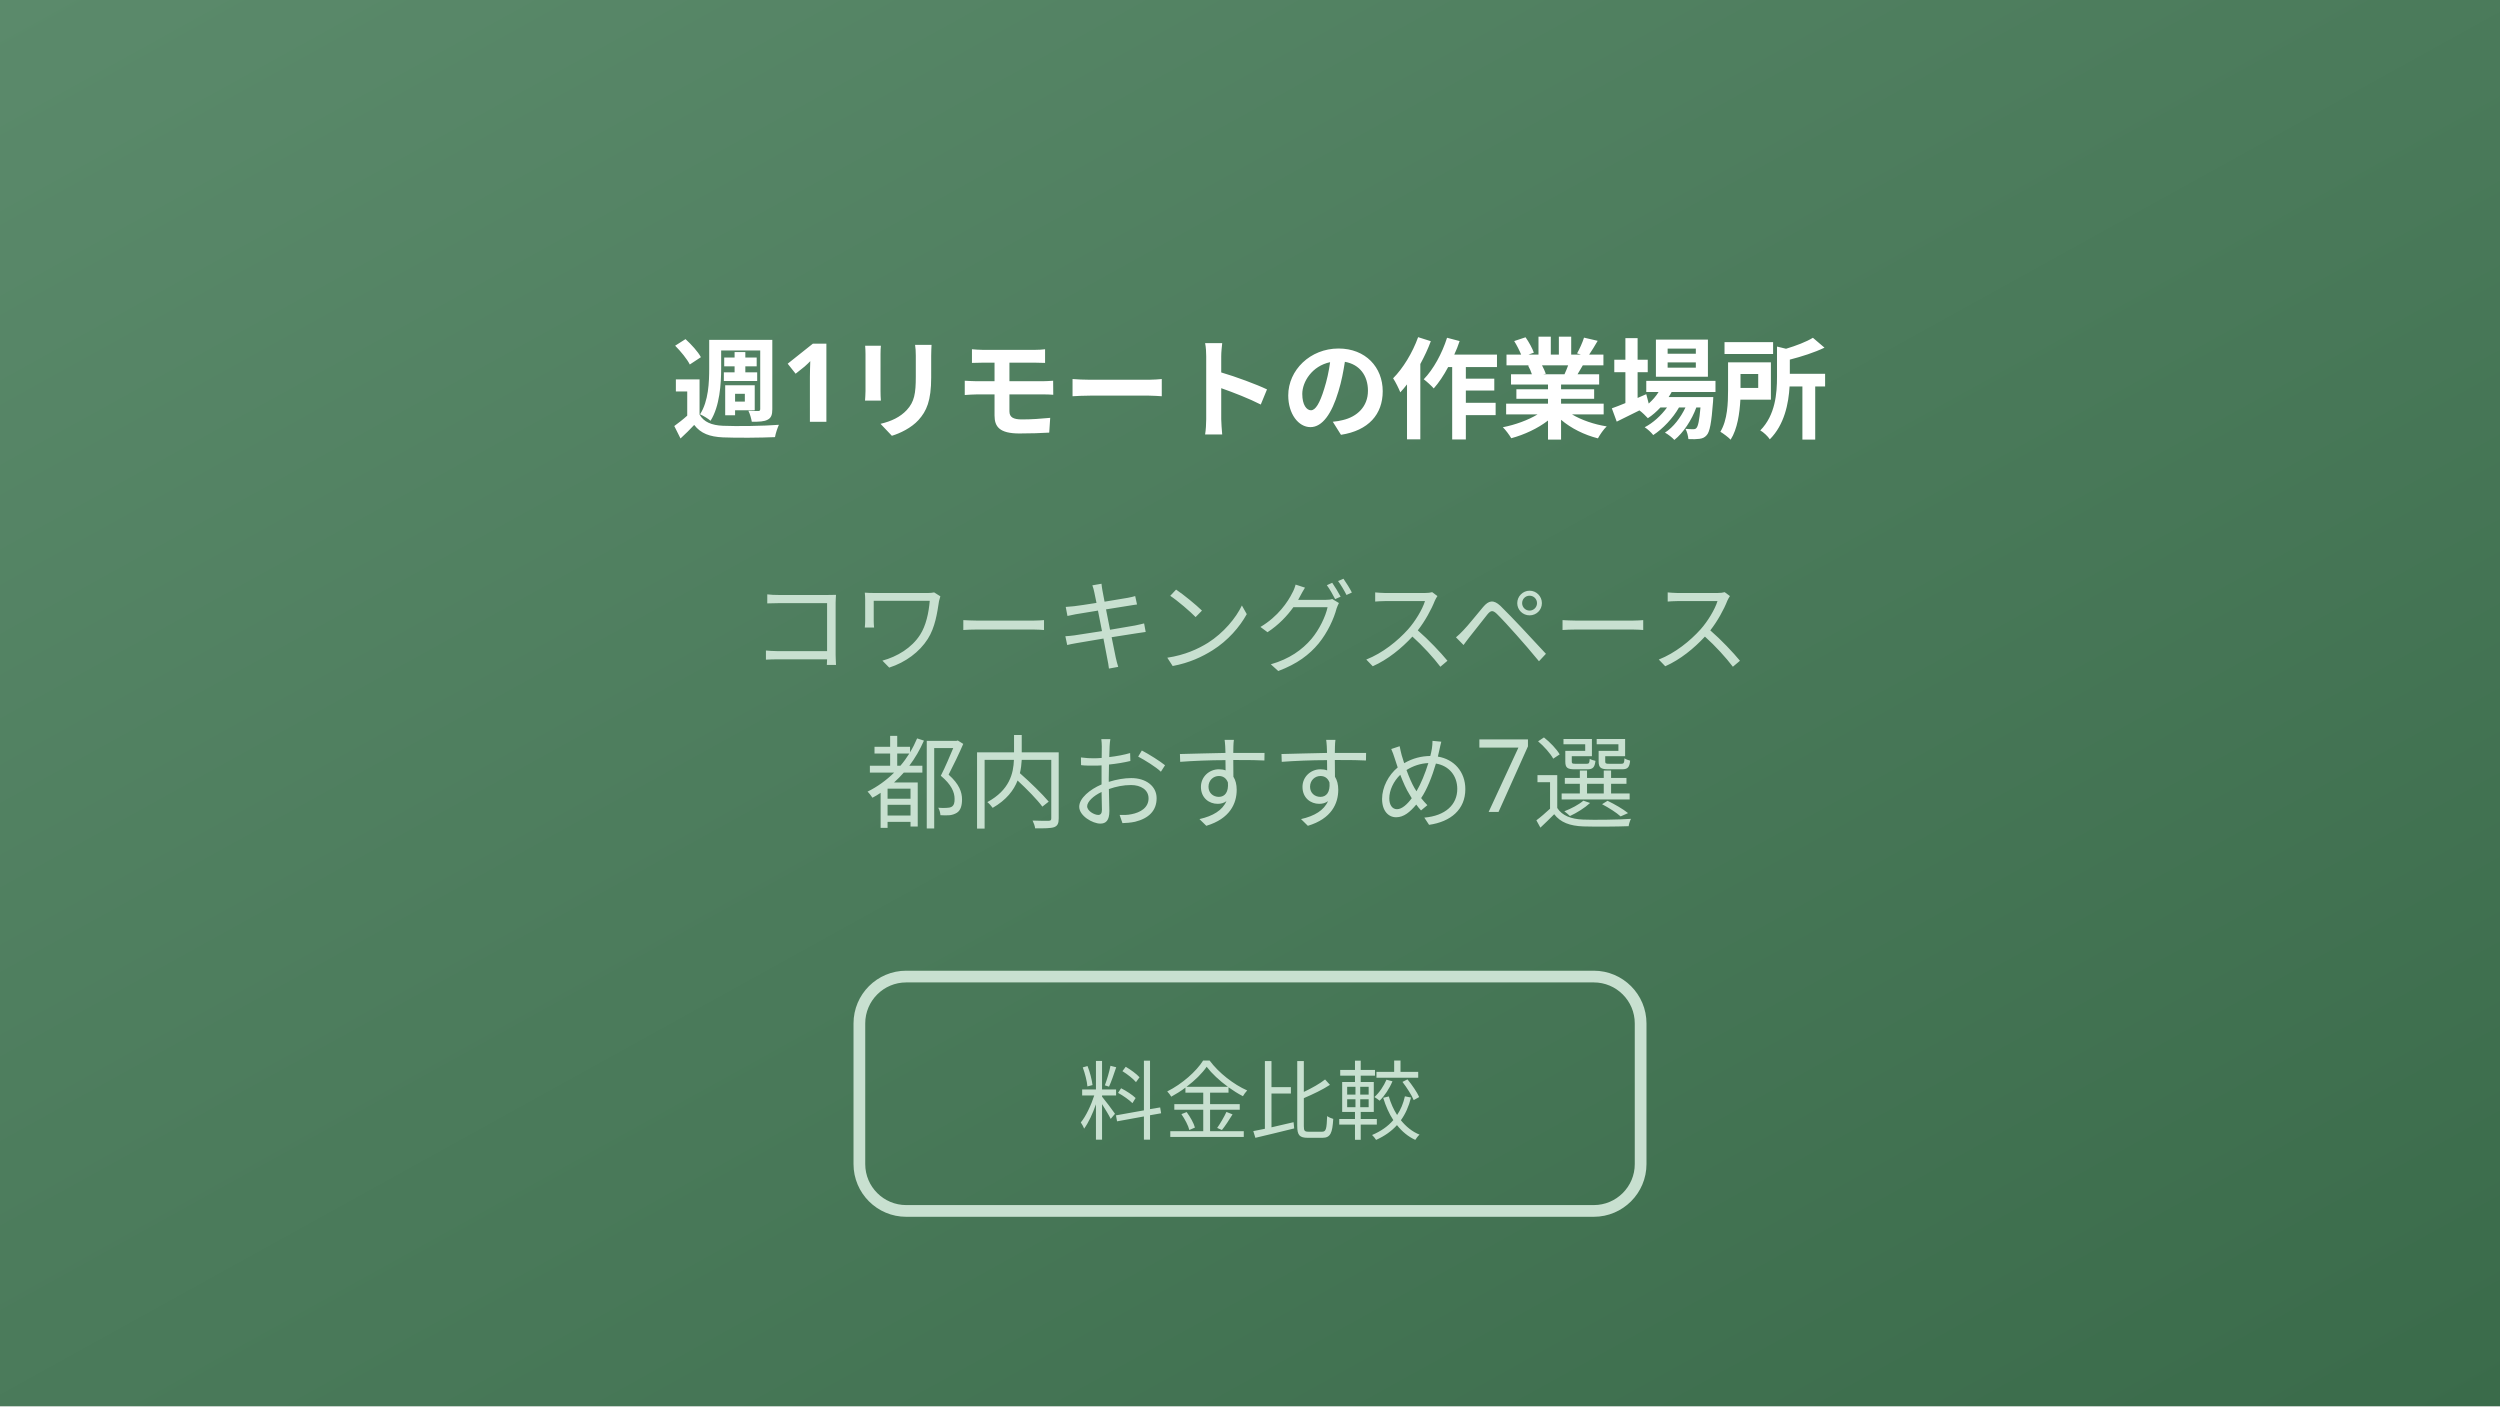
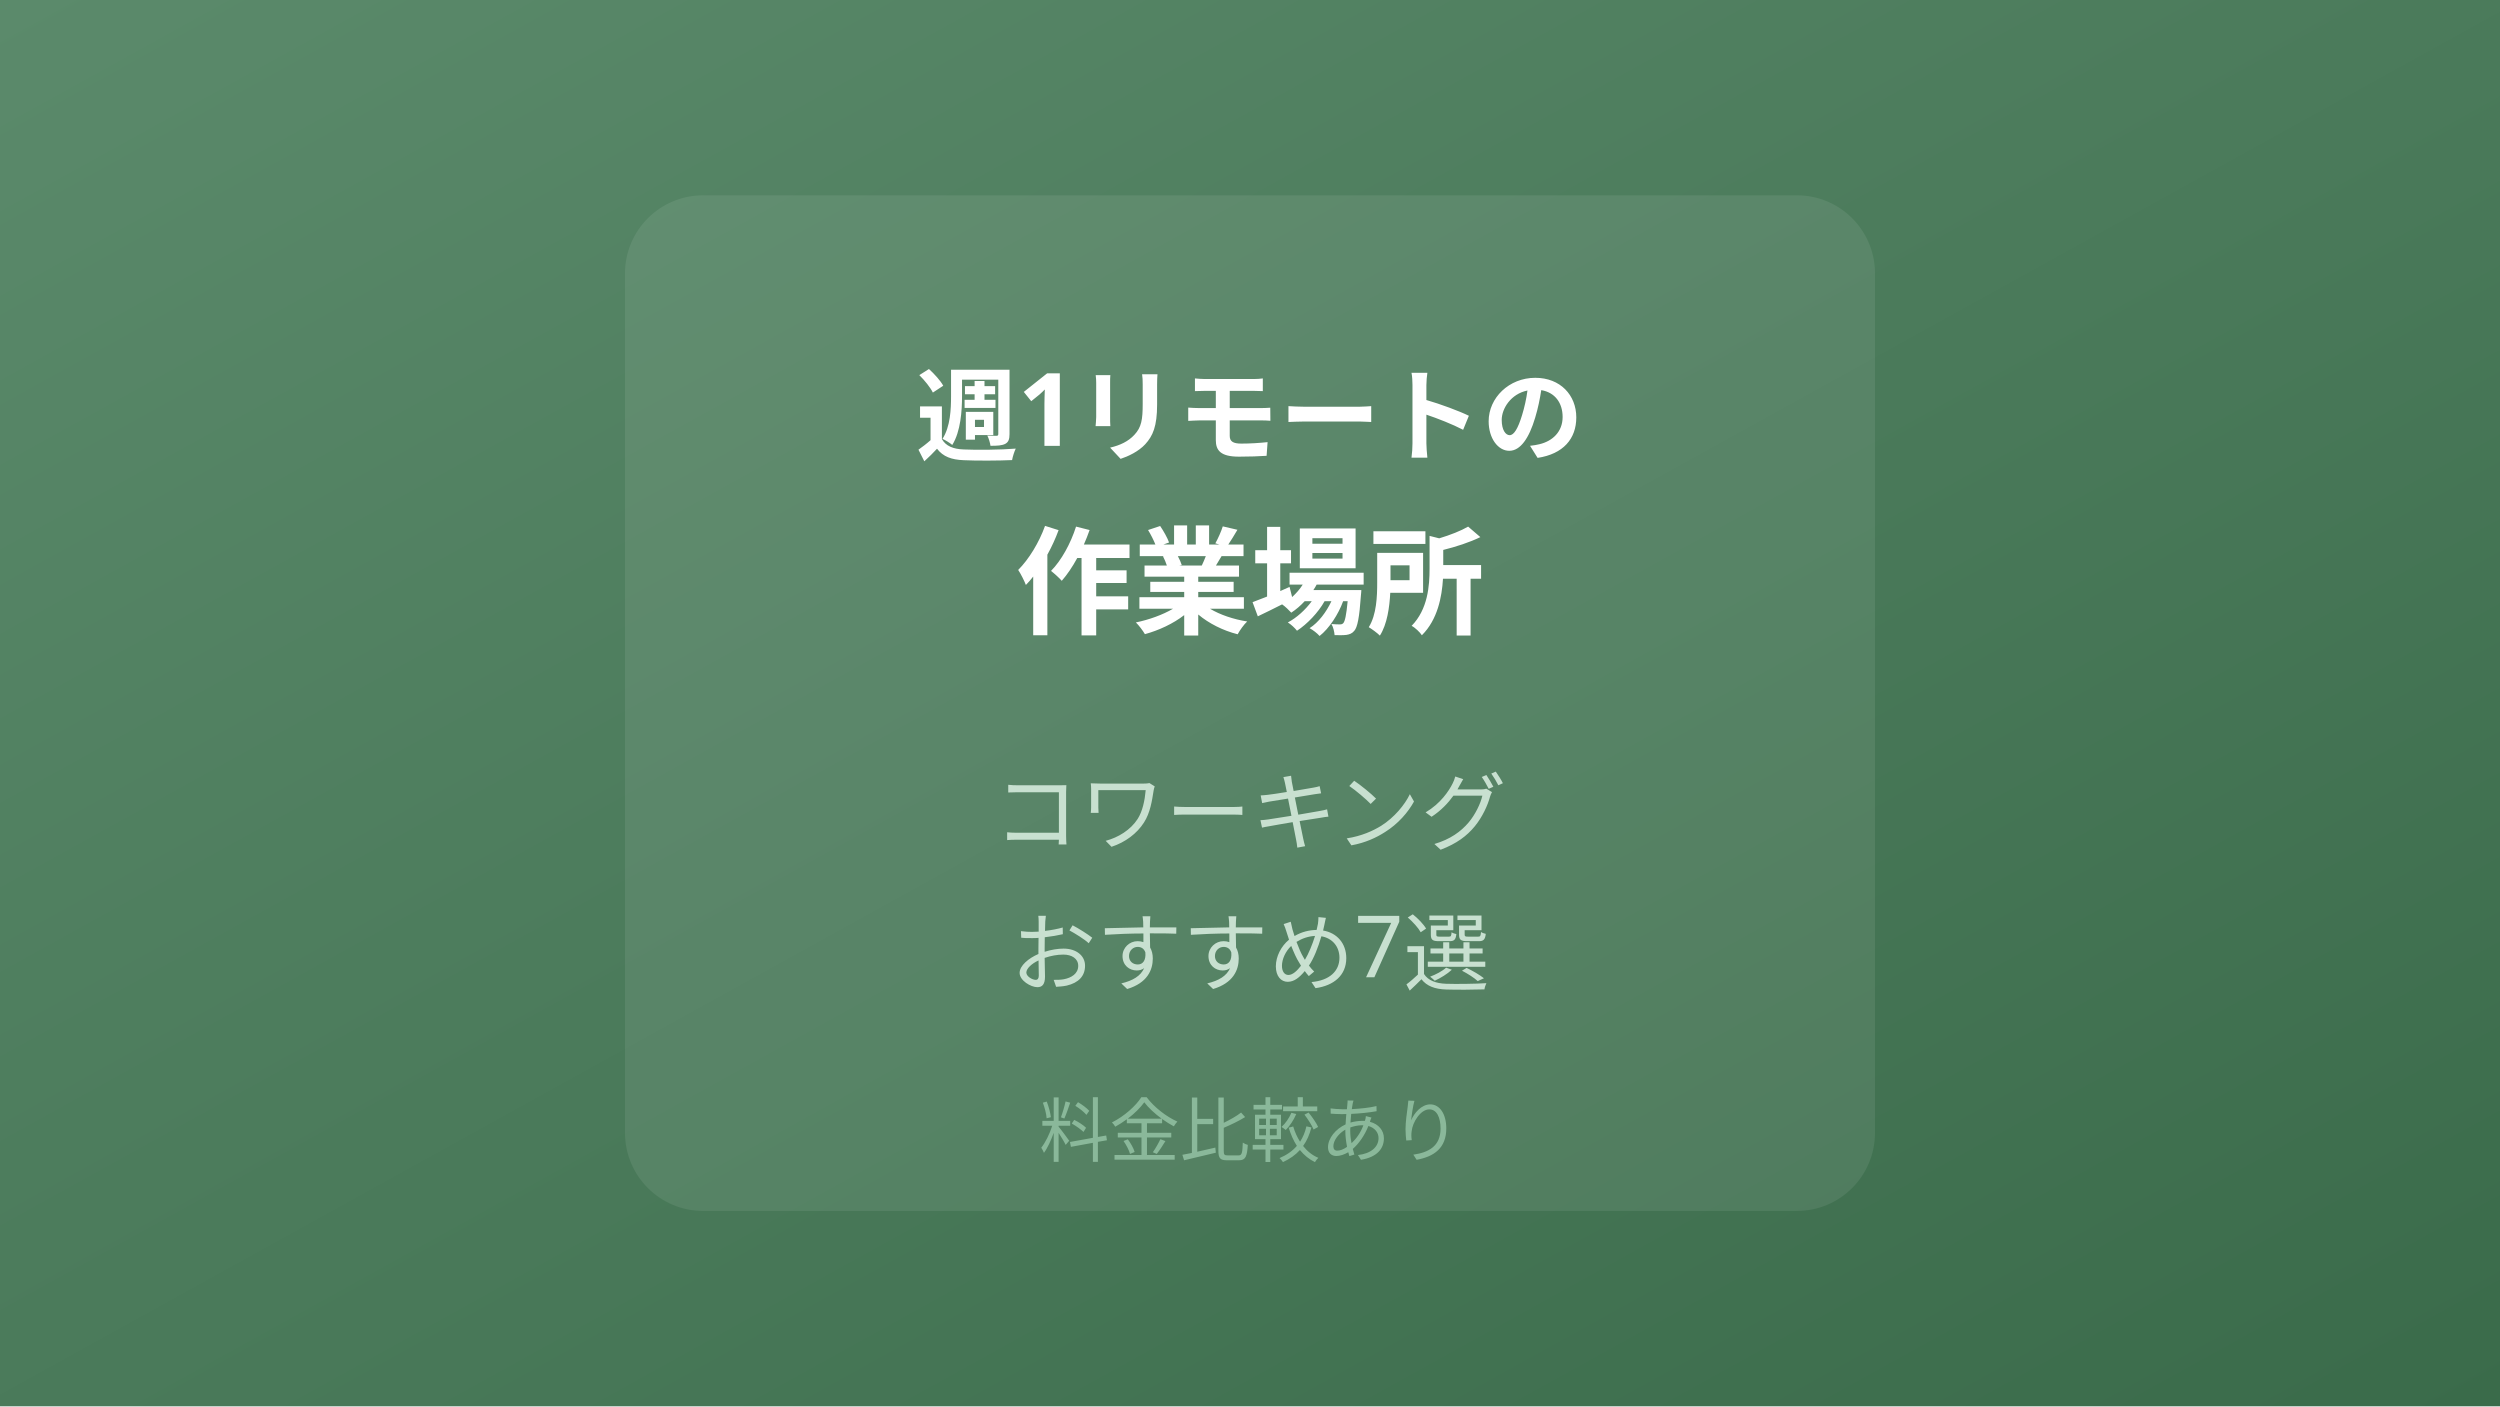
<svg xmlns="http://www.w3.org/2000/svg" viewBox="0 0 320 180">
  <defs>
-     <linearGradient id="bg" x1="0%" y1="0%" x2="100%" y2="100%">
+     <linearGradient id="bg2" x1="0%" y1="0%" x2="100%" y2="100%">
      <stop offset="0%" style="stop-color:#5b8a6b" />
      <stop offset="100%" style="stop-color:#3a6b4a" />
    </linearGradient>
  </defs>
-   <rect width="320" height="180" fill="url(#bg)" />
-   <text x="160" y="55" text-anchor="middle" fill="#fff" font-family="sans-serif" font-size="14" font-weight="bold">週1リモートの作業場所</text>
-   <text x="160" y="85" text-anchor="middle" fill="#c8e0d0" font-family="sans-serif" font-size="13">コワーキングスペース</text>
-   <text x="160" y="105" text-anchor="middle" fill="#c8e0d0" font-family="sans-serif" font-size="13">都内おすすめ7選</text>
-   <rect x="110" y="125" width="100" height="30" rx="6" fill="none" stroke="#c8e0d0" stroke-width="1.5" />
-   <text x="160" y="145" text-anchor="middle" fill="#c8e0d0" font-family="sans-serif" font-size="11">料金比較</text>
+   <rect width="320" height="180" fill="url(#bg2)" />
+   <rect x="80" y="25" width="160" height="130" rx="10" fill="rgba(255,255,255,0.08)" />
+   <text x="160" y="58" text-anchor="middle" fill="#fff" font-family="sans-serif" font-size="13" font-weight="bold">週1リモートの</text>
+   <text x="160" y="80" text-anchor="middle" fill="#fff" font-family="sans-serif" font-size="15" font-weight="bold">作業場所</text>
+   <text x="160" y="108" text-anchor="middle" fill="#c8e0d0" font-family="sans-serif" font-size="11">コワーキング</text>
+   <text x="160" y="126" text-anchor="middle" fill="#c8e0d0" font-family="sans-serif" font-size="11">おすすめ7選</text>
+   <text x="160" y="148" text-anchor="middle" fill="#8ab89a" font-family="sans-serif" font-size="9">料金比較あり</text>
</svg>
